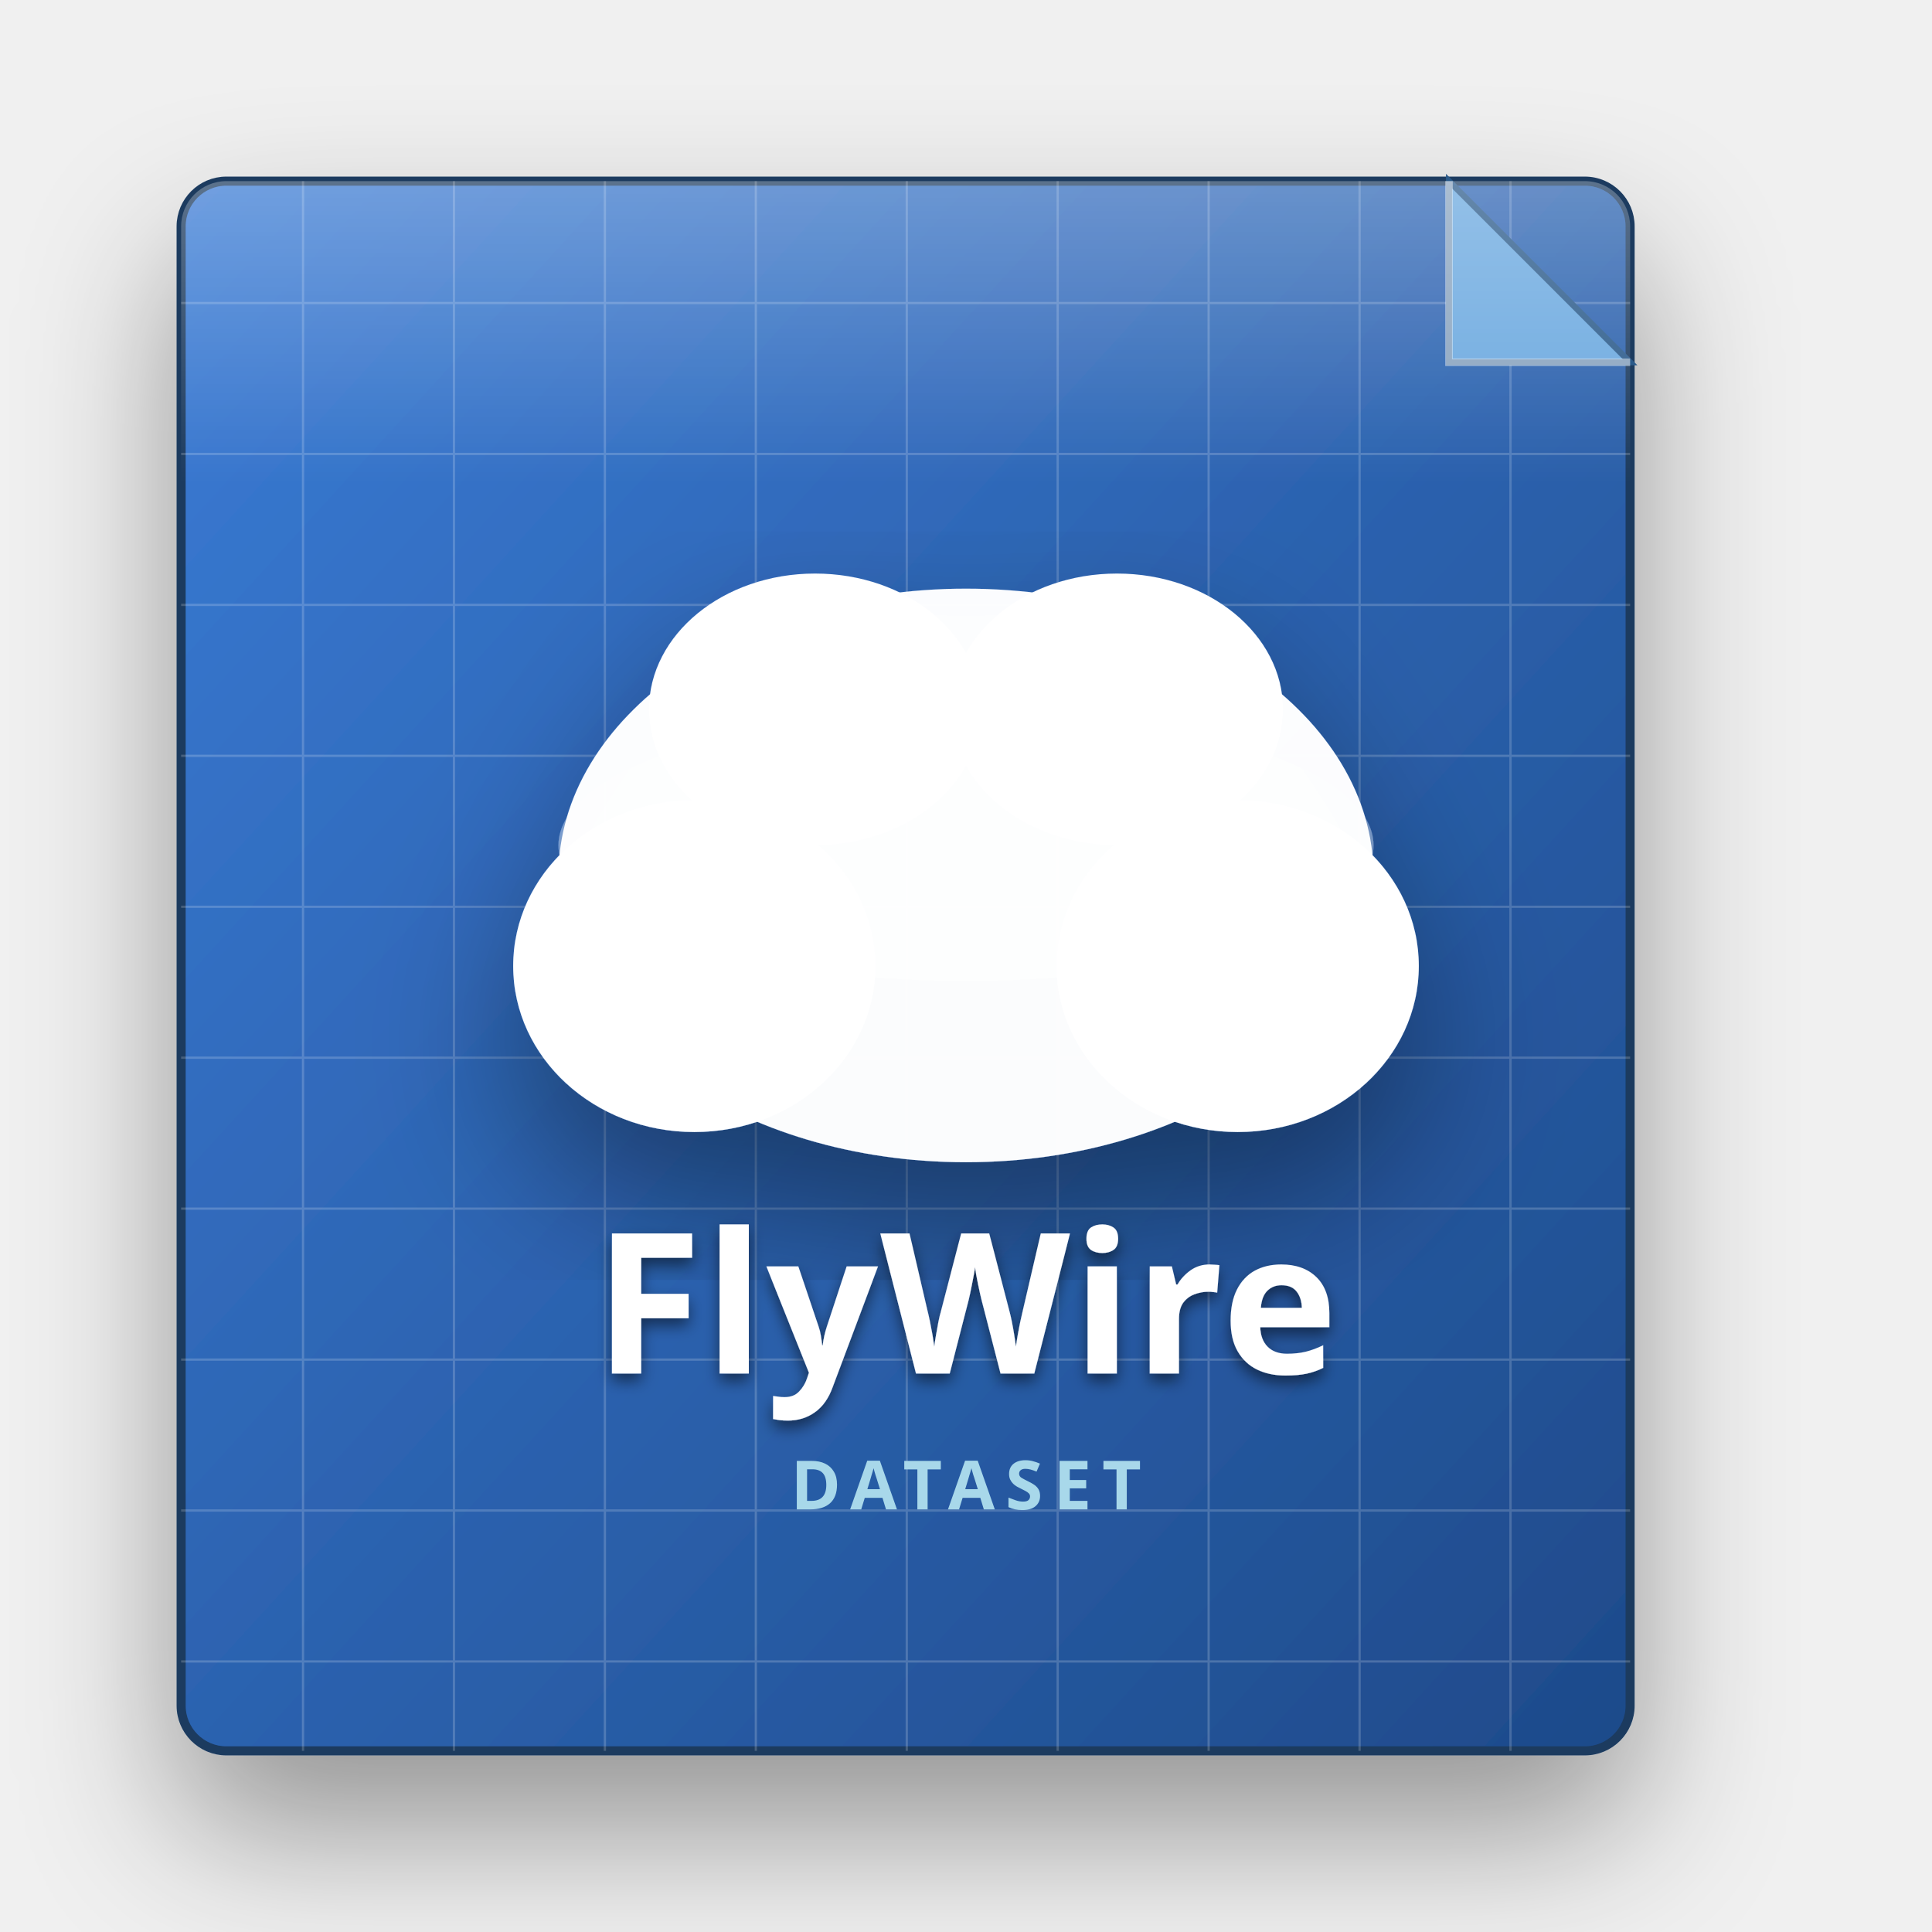
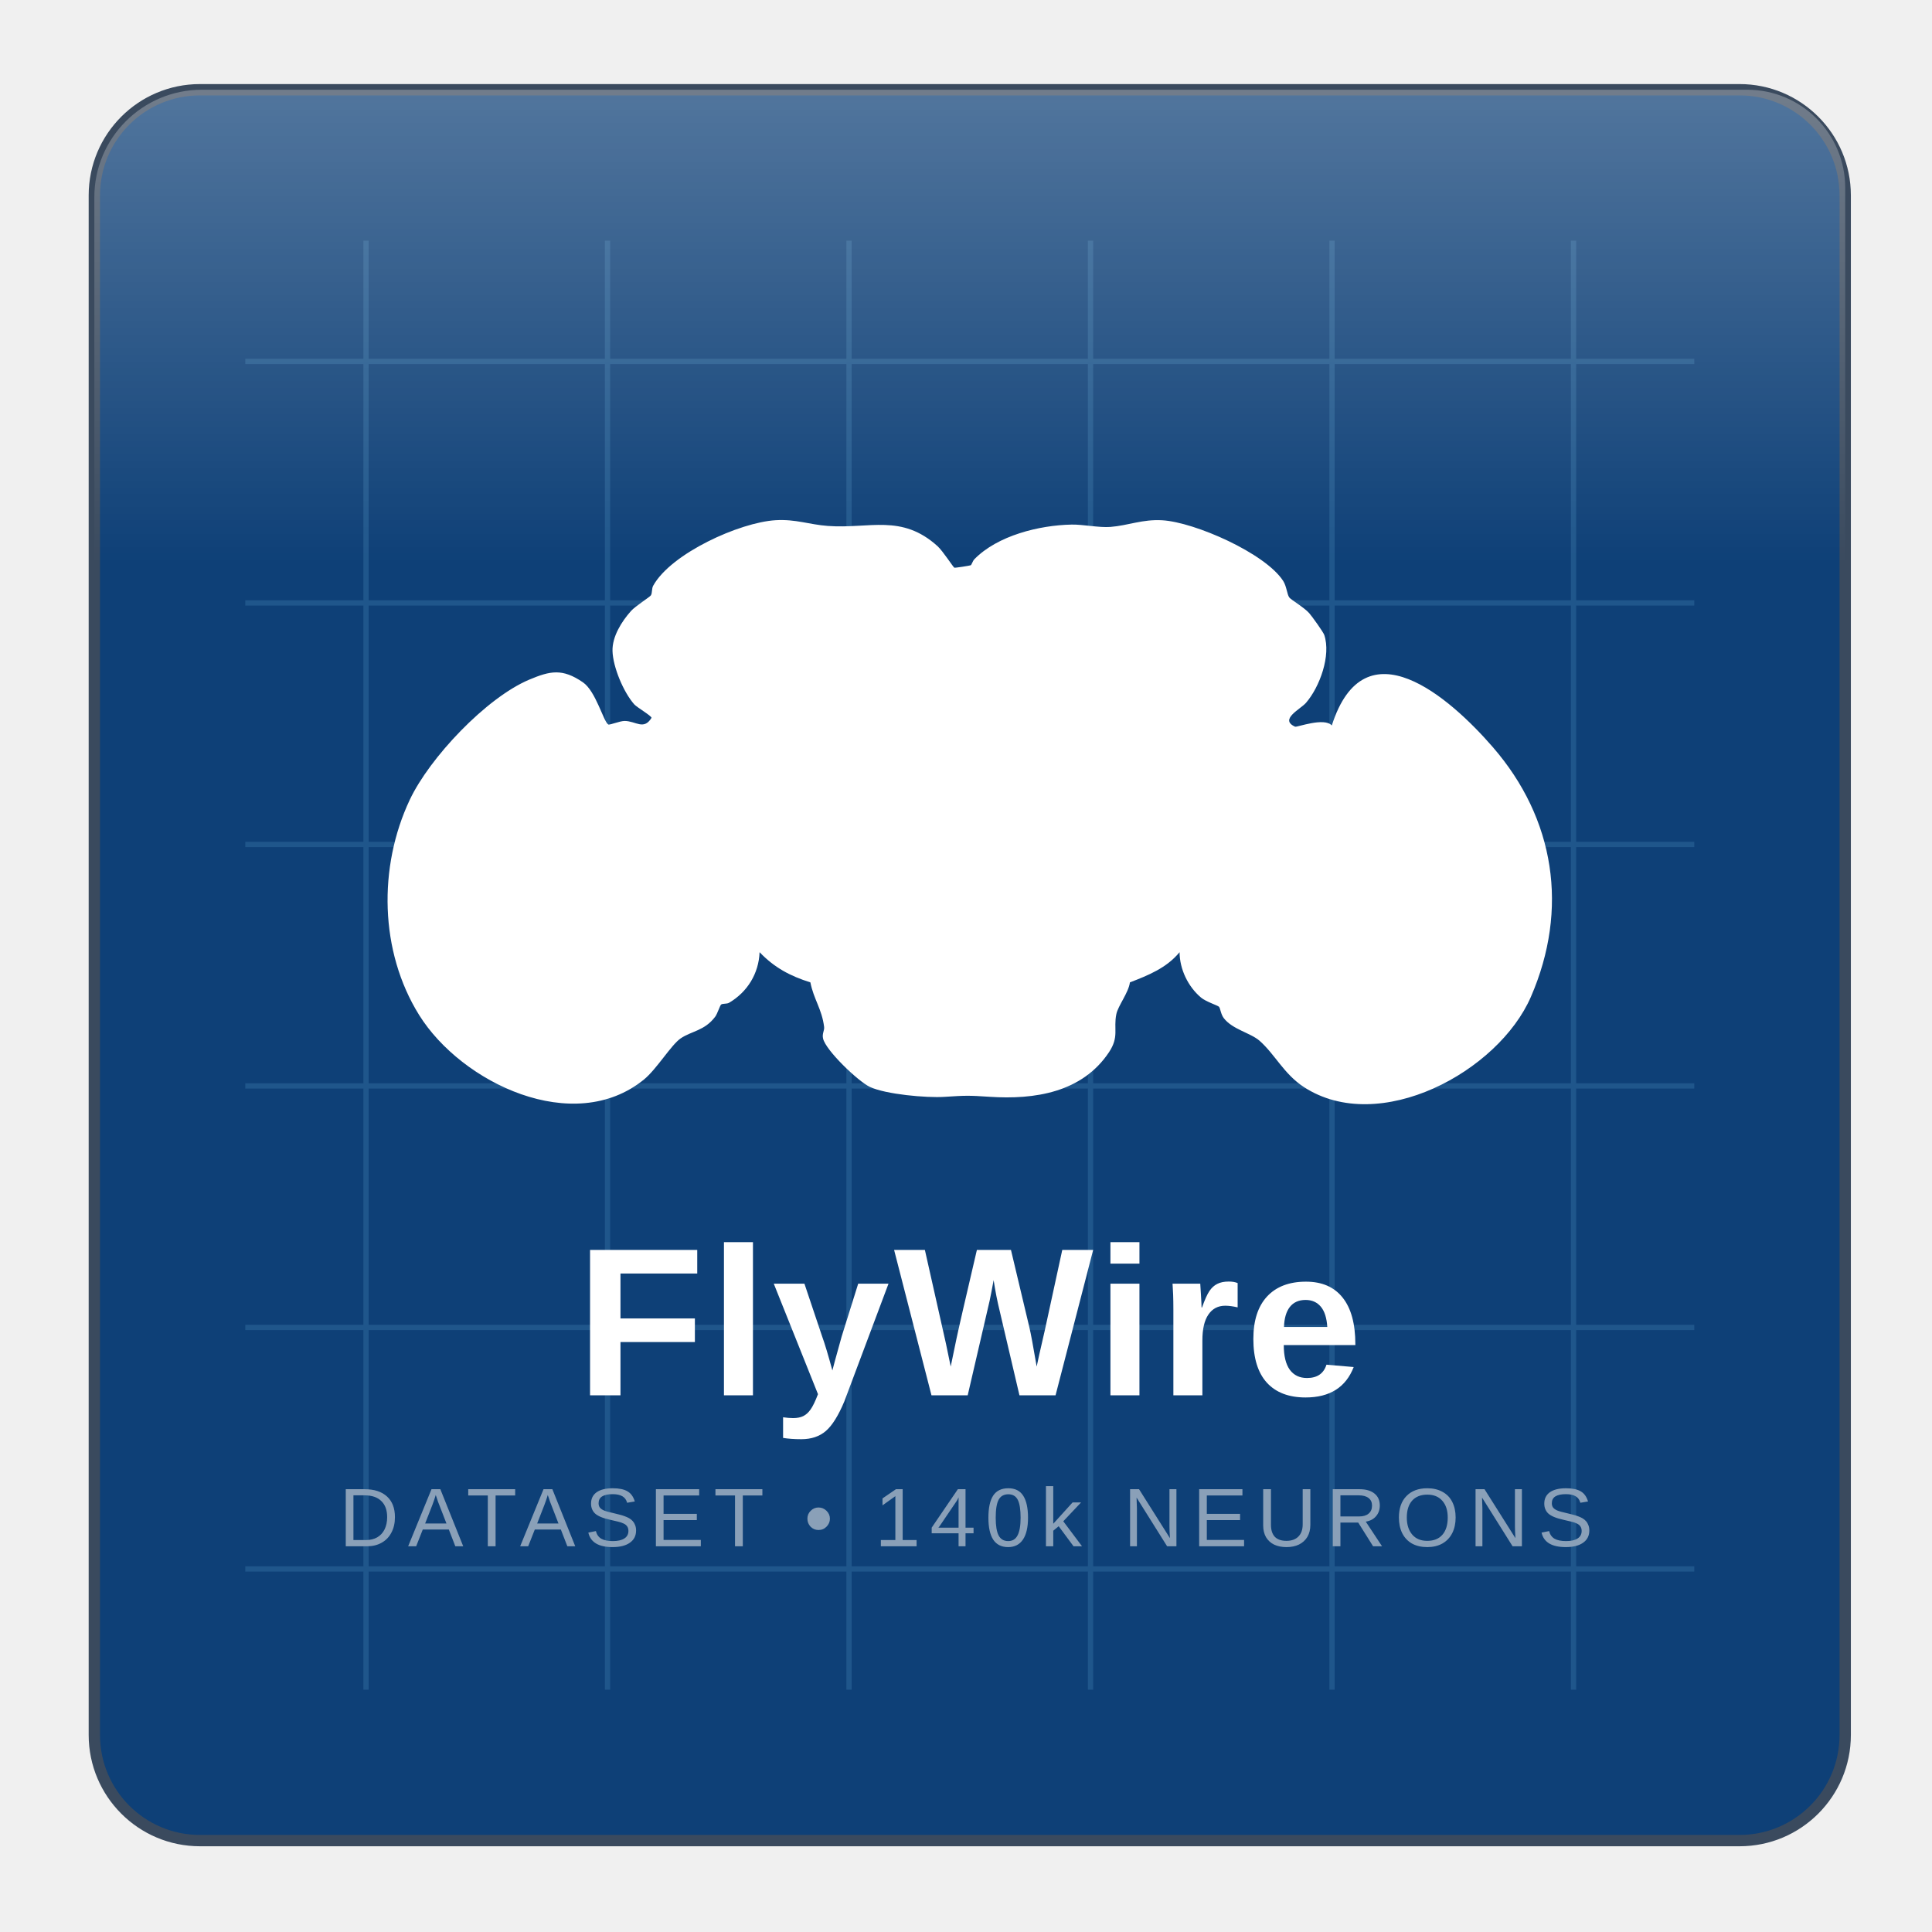
- <svg xmlns="http://www.w3.org/2000/svg" width="256" height="256" viewBox="0 0 256 256">
+ <svg xmlns="http://www.w3.org/2000/svg" id="_Слой_1" data-name="Слой_1" version="1.1" viewBox="0 0 256 256">
  <defs>
-     <linearGradient id="paperGrad" x1="0" y1="0" x2="1" y2="1">
-       <stop offset="0%" stop-color="#3A7BD5" />
-       <stop offset="100%" stop-color="#1E4A8A" />
+     <style>
+       .st0, .st1 {
+         fill: #fff;
+       }
+ 
+       .st2 {
+         fill: none;
+         stroke: #5ba3d0;
+         stroke-width: .7px;
+       }
+ 
+       .st3 {
+         opacity: .22;
+       }
+ 
+       .st1 {
+         font-family: Arial-BoldMT, Arial;
+         font-size: 28px;
+         font-weight: 700;
+         letter-spacing: .02em;
+       }
+ 
+       .st1, .st4 {
+         isolation: isolate;
+       }
+ 
+       .st5 {
+         fill: url(#_Безымянный_градиент_2);
+       }
+ 
+       .st4 {
+         fill: #8aa0b8;
+         font-family: ArialMT, Arial;
+         font-size: 11px;
+         letter-spacing: .11em;
+       }
+ 
+       .st6 {
+         fill: #0e4077;
+         stroke: #3a4a5e;
+         stroke-width: 1.5px;
+       }
+     </style>
+     <linearGradient id="_Безымянный_градиент_2" data-name="Безымянный градиент 2" x1="-167.58" y1="545.38" x2="-167.58" y2="543.81" gradientTransform="translate(32303 43642.2) scale(192 -80)" gradientUnits="userSpaceOnUse">
+       <stop offset="0" stop-color="#fff" stop-opacity=".28" />
+       <stop offset=".5" stop-color="#fff" stop-opacity="0" />
    </linearGradient>
-     <linearGradient id="gloss2" x1="0" y1="0" x2="0" y2="1">
-       <stop offset="0%" stop-color="white" stop-opacity="0.28" />
-       <stop offset="50%" stop-color="white" stop-opacity="0" />
-     </linearGradient>
-     <filter id="shadow2" x="-20%" y="-20%" width="140%" height="140%">
-       <feDropShadow dx="0" dy="10" stdDeviation="10" flood-color="black" flood-opacity="0.38" />
-     </filter>
-     <pattern id="grid" width="20" height="20" patternUnits="userSpaceOnUse">
-       <path d="M 20 0 L 0 0 0 20" fill="none" stroke="white" stroke-width="0.6" opacity="0.18" />
-     </pattern>
  </defs>
-   <rect x="24" y="24" width="192" height="208" rx="6" fill="url(#paperGrad)" filter="url(#shadow2)" stroke="#1A3A5E" stroke-width="1.2" />
-   <rect x="24" y="24" width="192" height="208" rx="6" fill="url(#grid)" />
-   <path d="M 192 24 L 216 48 L 192 48 Z" fill="#6AA8DF" stroke="#2A5A8A" stroke-width="0.8" />
-   <path d="M 192 24 L 192 48 L 216 48" fill="none" stroke="white" stroke-width="1" opacity="0.45" />
-   <rect x="24" y="24" width="192" height="80" rx="6" fill="url(#gloss2)" />
-   <g filter="url(#shadow2)">
-     <ellipse cx="128" cy="116" rx="54" ry="38" fill="white" opacity="0.98" />
-     <ellipse cx="92" cy="128" rx="24" ry="22" fill="white" />
-     <ellipse cx="164" cy="128" rx="24" ry="22" fill="white" />
-     <ellipse cx="108" cy="94" rx="22" ry="18" fill="white" />
-     <ellipse cx="148" cy="94" rx="22" ry="18" fill="white" />
-     <ellipse cx="128" cy="112" rx="54" ry="18" fill="white" opacity="0.32" />
+   <rect class="st6" x="12.5" y="11.89" width="232" height="232" rx="14" ry="14" />
+   <g class="st3">
+     <line class="st2" x1="32.5" y1="47.89" x2="224.5" y2="47.89" />
+     <line class="st2" x1="32.5" y1="79.89" x2="224.5" y2="79.89" />
+     <line class="st2" x1="32.5" y1="111.89" x2="224.5" y2="111.89" />
+     <line class="st2" x1="32.5" y1="143.89" x2="224.5" y2="143.89" />
+     <line class="st2" x1="32.5" y1="175.89" x2="224.5" y2="175.89" />
+     <line class="st2" x1="32.5" y1="207.89" x2="224.5" y2="207.89" />
+     <line class="st2" x1="48.5" y1="31.89" x2="48.5" y2="223.89" />
+     <line class="st2" x1="80.5" y1="31.89" x2="80.5" y2="223.89" />
+     <line class="st2" x1="112.5" y1="31.89" x2="112.5" y2="223.89" />
+     <line class="st2" x1="144.5" y1="31.89" x2="144.5" y2="223.89" />
+     <line class="st2" x1="176.5" y1="31.89" x2="176.5" y2="223.89" />
+     <line class="st2" x1="208.5" y1="31.89" x2="208.5" y2="223.89" />
  </g>
-   <text x="128" y="182" text-anchor="middle" font-family="'IBM Plex Sans', sans-serif" font-size="26" font-weight="700" fill="white" style="filter: drop-shadow(0 1px 1px rgba(0,0,0,0.5))" letter-spacing="0.3">FlyWire</text>
-   <text x="128" y="200" text-anchor="middle" font-family="'IBM Plex Sans', sans-serif" font-size="9" font-weight="600" fill="#A8D8EA" letter-spacing="1.4">DATASET</text>
+   <text class="st1" transform="translate(76.31 184.89)">
+     <tspan x="0" y="0">FlyWire</tspan>
+   </text>
+   <text class="st4" transform="translate(44.91 204.89)">
+     <tspan x="0" y="0">DATASET • 140k NEURONS</tspan>
+   </text>
+   <path class="st0" d="M126.44,75.22c.1.05,2.09-.27,2.19-.32.12-.07.26-.58.48-.8,3.07-3.14,8.6-4.51,12.89-4.59,1.48-.03,3.66.43,5.14.31,2.38-.19,4.25-1.04,6.89-.88,4.28.26,13.63,4.36,16,8.04.46.72.51,1.79.81,2.19.22.3,1.96,1.31,2.64,2.08.36.41,1.86,2.49,1.99,2.88.92,2.72-.6,6.9-2.42,9-.74.85-3.59,2.2-1.44,3.16.23.1,3.87-1.28,4.86-.16,4.35-13.62,15.64-3.7,21.33,2.86,8.24,9.49,10.1,21.47,5.05,33.1-4.31,9.93-20.09,18.45-30.08,11.95-2.64-1.72-3.84-4.35-5.88-6.14-1.19-1.04-3.58-1.49-4.73-2.99-.41-.53-.45-1.31-.64-1.51-.17-.18-1.71-.66-2.37-1.21-1.73-1.45-2.84-3.77-2.85-6.02-1.72,2.09-4.14,3.06-6.58,4-.18,1.37-1.57,3.09-1.8,4.21-.4,1.98.4,2.97-.97,5.04-3.55,5.34-9.86,6.31-15.83,5.91-2.82-.19-3.17-.17-6,.01-2.36.15-7.75-.33-9.86-1.32-1.52-.71-5.84-4.82-6.2-6.41-.15-.66.2-1.06.14-1.54-.29-2.36-1.39-3.68-1.82-5.9-2.68-.84-4.78-1.96-6.73-4-.11,2.83-1.62,5.28-4.04,6.7-.3.18-.82.08-1.05.23-.16.11-.49,1.22-.8,1.63-1.41,1.87-3.14,1.88-4.58,2.87-1.25.86-3.17,4.07-4.85,5.44-9.3,7.57-24.16.48-29.79-8.54-5.25-8.43-5.44-19.61-1.25-28.51,2.62-5.57,10.14-13.53,15.83-15.93,2.78-1.17,4.4-1.52,7.12.35,1.72,1.18,2.71,5.19,3.36,5.59.17.1,1.53-.47,2.16-.47,1.49,0,2.53,1.28,3.57-.41,0-.27-1.92-1.38-2.29-1.79-1.42-1.61-2.82-4.94-2.88-7.07-.05-1.91,1.21-3.91,2.45-5.3.59-.66,2.5-1.85,2.64-2.08.19-.31.09-.89.3-1.27,2.37-4.28,11.44-8.39,16.22-8.68,2.67-.16,4.46.58,6.93.76,5.51.41,9.75-1.65,14.54,2.69.7.64,2.04,2.74,2.2,2.82Z" />
+   <path class="st5" d="M26.75,11.89h204.76c7.17,0,12.99,5.82,12.99,12.99v106.8c0,3.31-2.69,6-6,6H18.5c-3.31,0-6-2.69-6-6V26.14c0-7.86,6.38-14.25,14.25-14.25Z" />
</svg>
